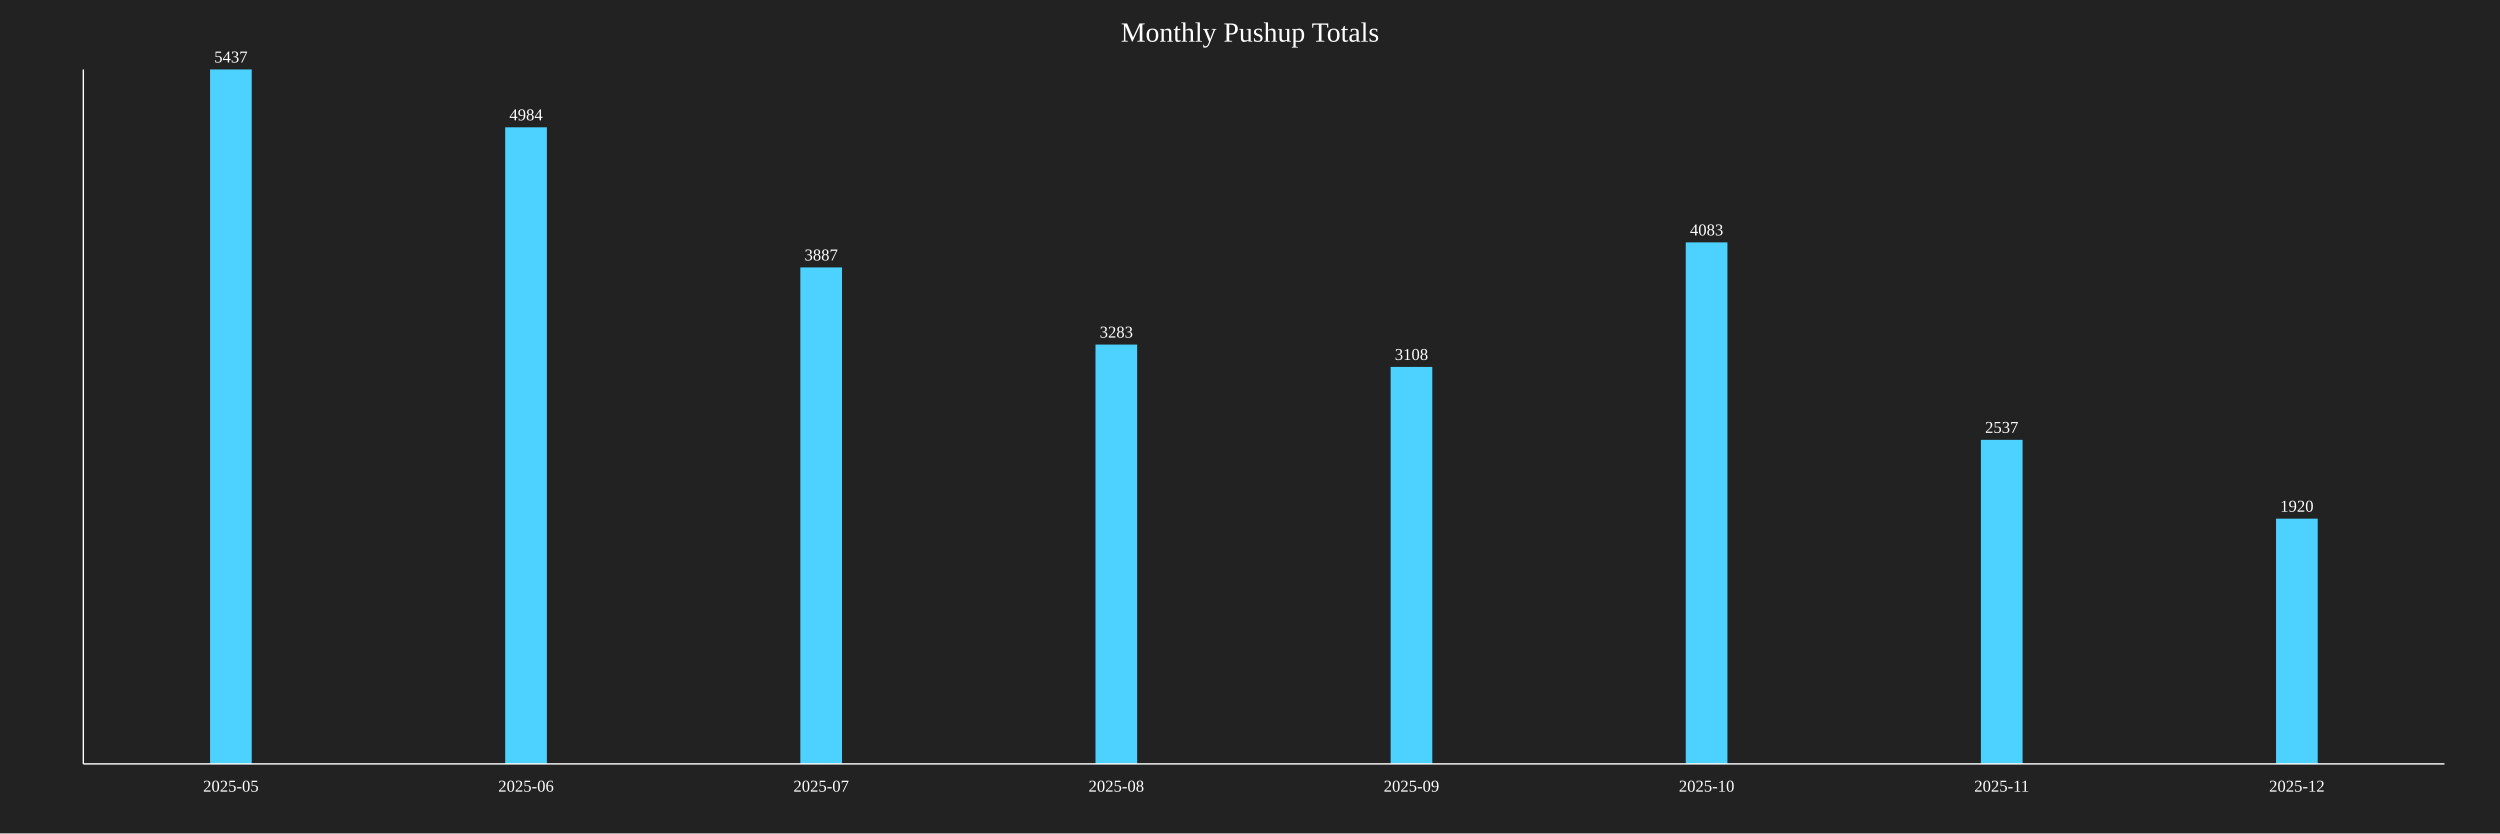
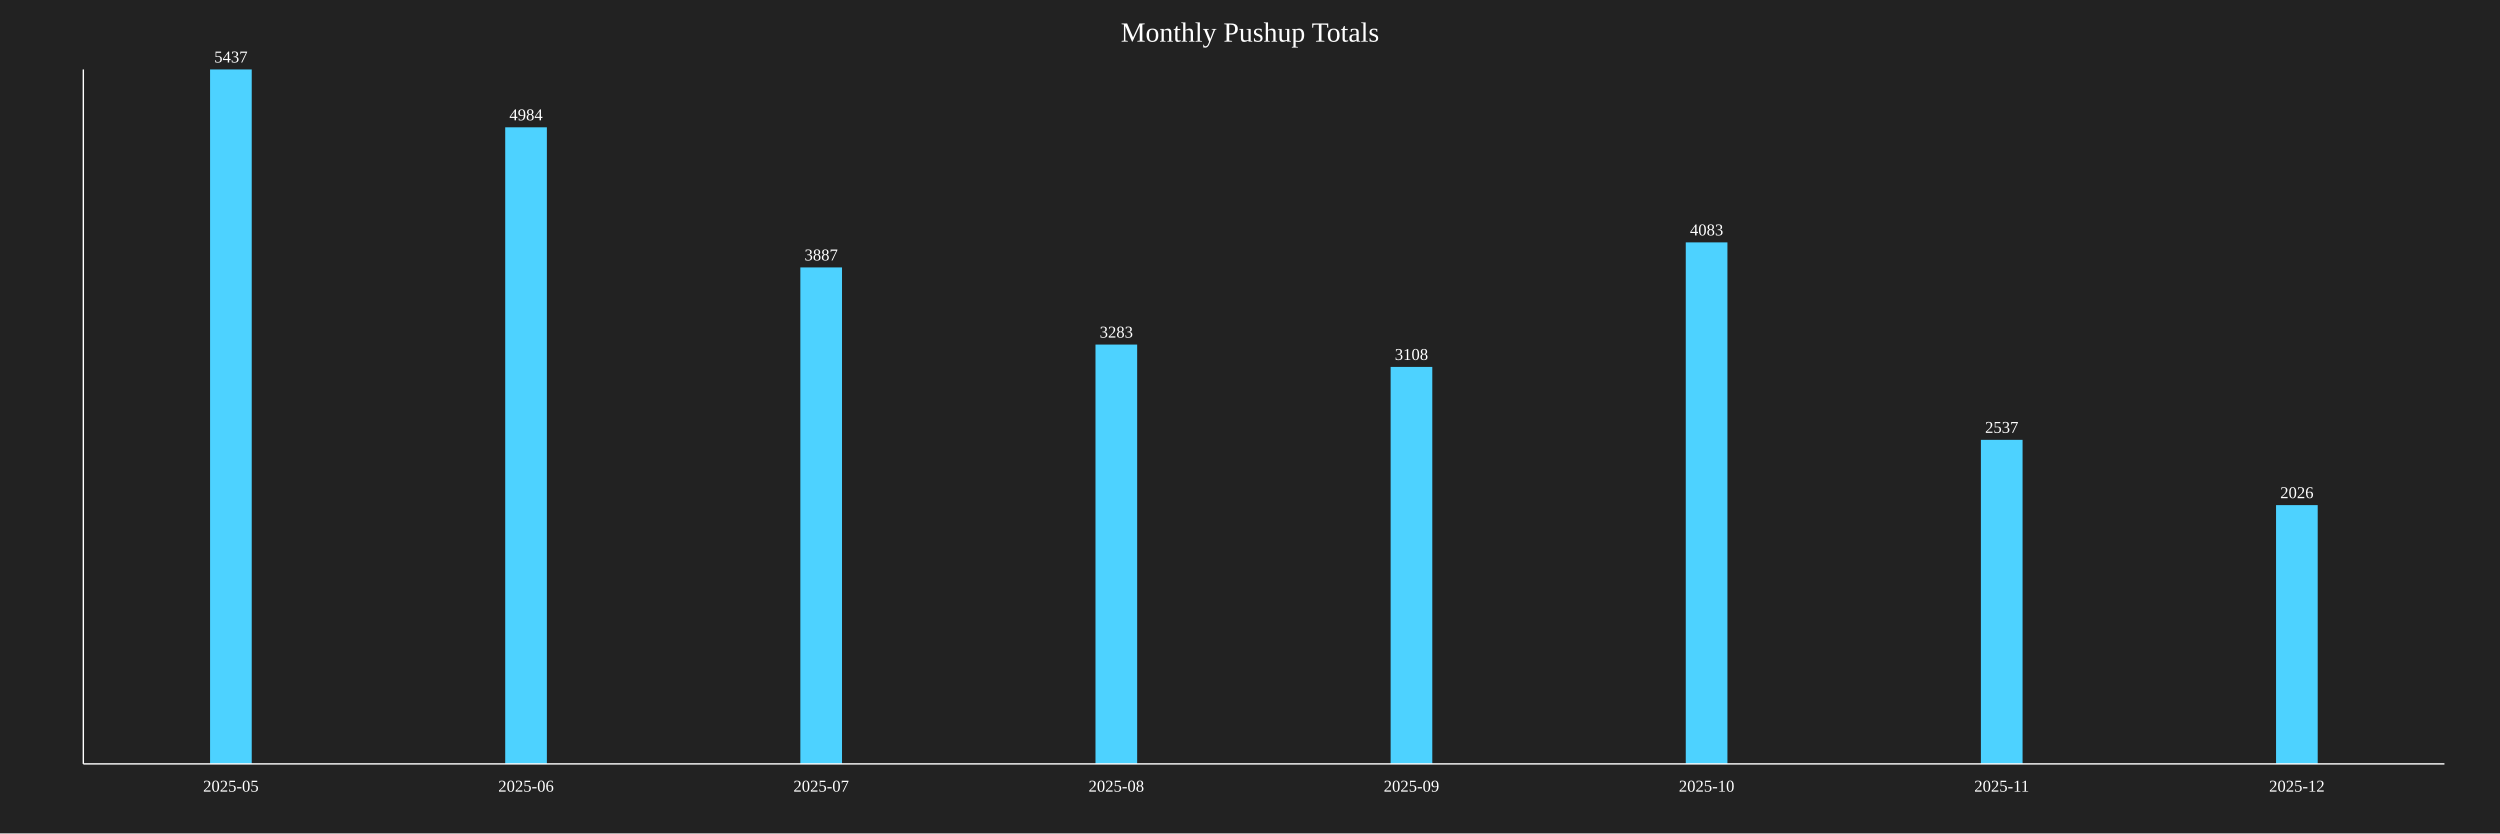
<svg xmlns="http://www.w3.org/2000/svg" baseProfile="full" height="600" version="1.1" width="1800">
  <defs />
  <rect fill="#222222" height="100%" width="100%" x="0" y="0" />
  <text fill="white" font-size="20" text-anchor="middle" x="900.0" y="30">Monthly Pushup Totals</text>
  <rect fill="#4DD2FF" height="500.0" width="30" x="151.25" y="50.0" />
  <text fill="white" font-size="12" text-anchor="middle" x="166.25" y="45.0">5437</text>
  <text fill="white" font-size="12" text-anchor="middle" x="166.25" y="570">2025-05</text>
  <rect fill="#4DD2FF" height="458.341" width="30" x="363.75" y="91.659" />
  <text fill="white" font-size="12" text-anchor="middle" x="378.75" y="86.659">4984</text>
  <text fill="white" font-size="12" text-anchor="middle" x="378.75" y="570">2025-06</text>
  <rect fill="#4DD2FF" height="357.458" width="30" x="576.25" y="192.542" />
  <text fill="white" font-size="12" text-anchor="middle" x="591.25" y="187.542">3887</text>
  <text fill="white" font-size="12" text-anchor="middle" x="591.25" y="570">2025-07</text>
  <rect fill="#4DD2FF" height="301.913" width="30" x="788.75" y="248.087" />
  <text fill="white" font-size="12" text-anchor="middle" x="803.75" y="243.087">3283</text>
  <text fill="white" font-size="12" text-anchor="middle" x="803.75" y="570">2025-08</text>
  <rect fill="#4DD2FF" height="285.819" width="30" x="1001.25" y="264.181" />
  <text fill="white" font-size="12" text-anchor="middle" x="1016.25" y="259.181">3108</text>
  <text fill="white" font-size="12" text-anchor="middle" x="1016.25" y="570">2025-09</text>
  <rect fill="#4DD2FF" height="375.483" width="30" x="1213.75" y="174.517" />
  <text fill="white" font-size="12" text-anchor="middle" x="1228.75" y="169.517">4083</text>
  <text fill="white" font-size="12" text-anchor="middle" x="1228.75" y="570">2025-10</text>
  <rect fill="#4DD2FF" height="233.309" width="30" x="1426.25" y="316.691" />
  <text fill="white" font-size="12" text-anchor="middle" x="1441.25" y="311.691">2537</text>
  <text fill="white" font-size="12" text-anchor="middle" x="1441.25" y="570">2025-11</text>
-   <rect fill="#4DD2FF" height="176.568" width="30" x="1638.75" y="373.432" />
-   <text fill="white" font-size="12" text-anchor="middle" x="1653.75" y="368.432">1920</text>
+   <rect fill="#4DD2FF" height="186.316" width="30" x="1638.75" y="363.684" />
+   <text fill="white" font-size="12" text-anchor="middle" x="1653.75" y="358.684">2026</text>
  <text fill="white" font-size="12" text-anchor="middle" x="1653.75" y="570">2025-12</text>
  <line stroke="white" x1="60" x2="60" y1="50" y2="550" />
  <line stroke="white" x1="60" x2="1760" y1="550" y2="550" />
</svg>
